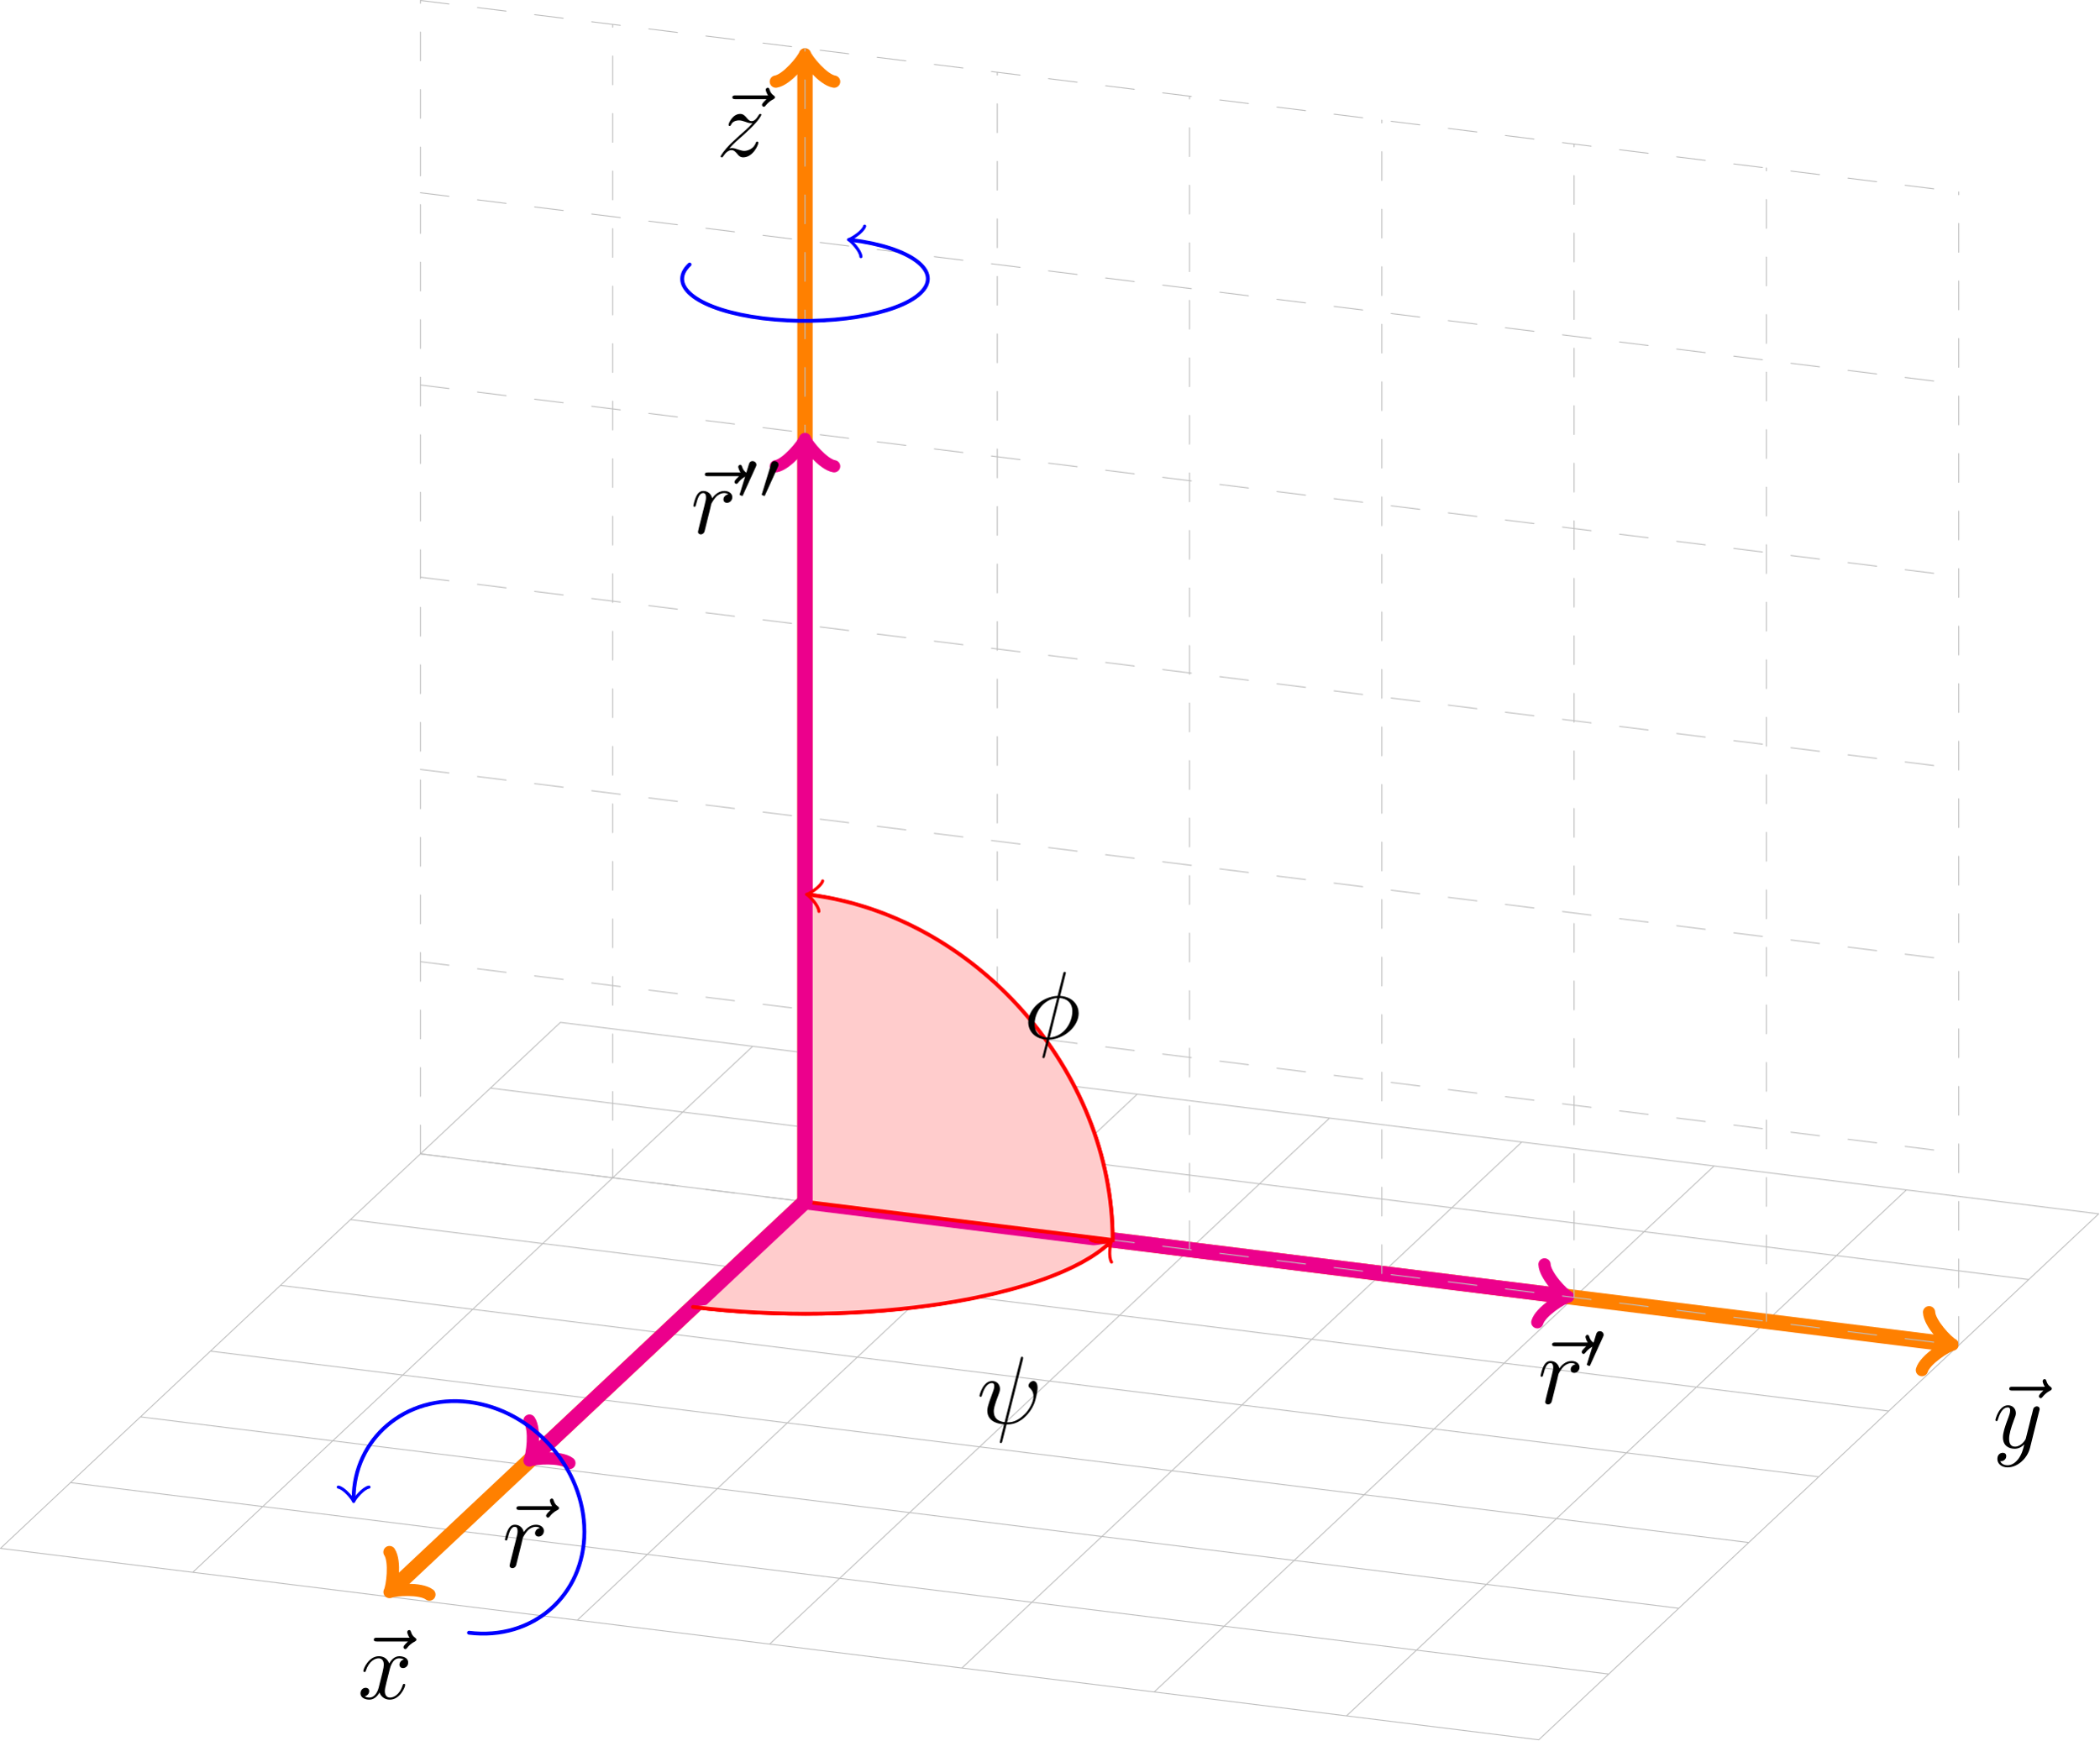
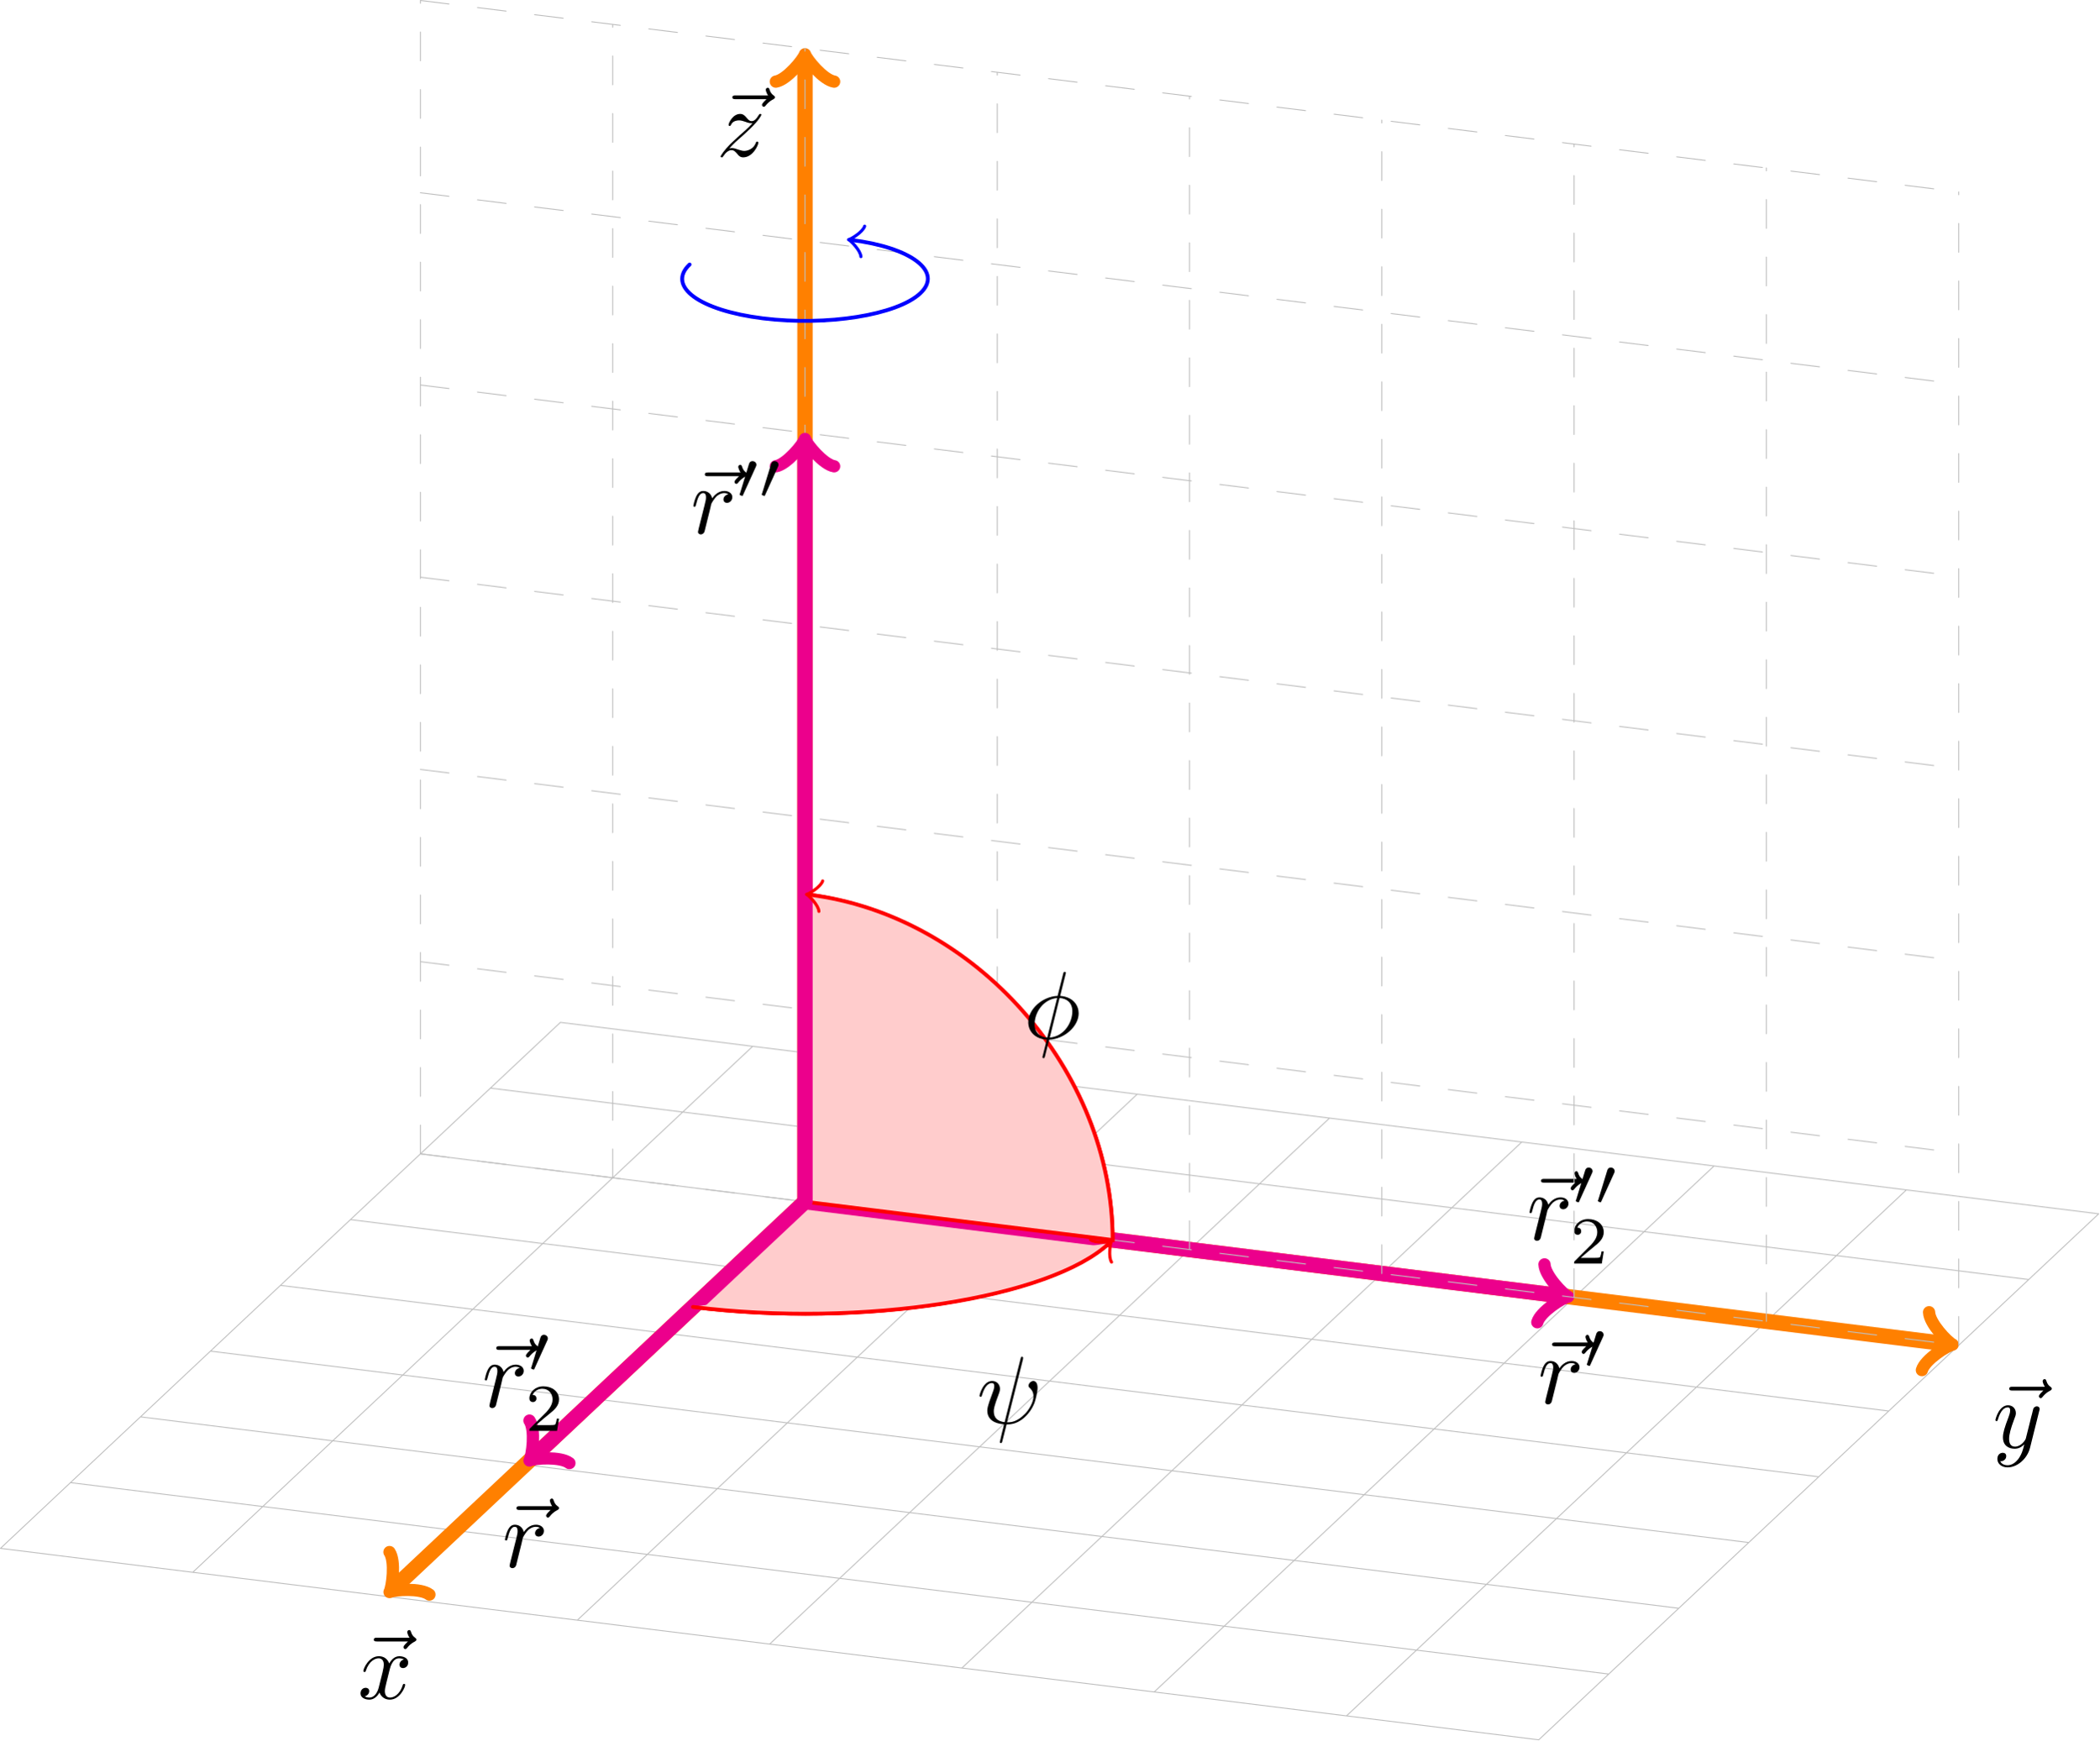
<svg xmlns="http://www.w3.org/2000/svg" xmlns:xlink="http://www.w3.org/1999/xlink" width="218.061pt" height="180.831pt" viewBox="0 0 218.061 180.831" version="1.1">
  <defs>
    <g>
      <symbol overflow="visible" id="glyph0-0">
        <path style="stroke:none;" d="" />
      </symbol>
      <symbol overflow="visible" id="glyph0-1">
        <path style="stroke:none;" d="M 5.359 -5.938 C 5.219 -5.797 4.891 -5.516 4.891 -5.344 C 4.891 -5.25 4.984 -5.141 5.078 -5.141 C 5.172 -5.141 5.219 -5.219 5.281 -5.281 C 5.391 -5.422 5.625 -5.703 6.062 -5.922 C 6.125 -5.969 6.234 -6.016 6.234 -6.125 C 6.234 -6.234 6.156 -6.281 6.094 -6.328 C 5.875 -6.484 5.766 -6.656 5.688 -6.891 C 5.656 -6.984 5.625 -7.125 5.484 -7.125 C 5.344 -7.125 5.281 -6.984 5.281 -6.906 C 5.281 -6.859 5.359 -6.547 5.516 -6.328 L 2.156 -6.328 C 2 -6.328 1.812 -6.328 1.812 -6.125 C 1.812 -5.938 2 -5.938 2.156 -5.938 Z M 5.359 -5.938 " />
      </symbol>
      <symbol overflow="visible" id="glyph0-2">
        <path style="stroke:none;" d="M 1.328 -0.828 C 1.859 -1.406 2.156 -1.656 2.516 -1.969 C 2.516 -1.969 3.125 -2.5 3.484 -2.859 C 4.438 -3.781 4.656 -4.266 4.656 -4.312 C 4.656 -4.406 4.562 -4.406 4.547 -4.406 C 4.469 -4.406 4.453 -4.391 4.391 -4.297 C 4.094 -3.812 3.891 -3.656 3.656 -3.656 C 3.406 -3.656 3.297 -3.812 3.141 -3.984 C 2.953 -4.203 2.781 -4.406 2.453 -4.406 C 1.703 -4.406 1.25 -3.484 1.25 -3.266 C 1.25 -3.219 1.281 -3.156 1.359 -3.156 C 1.453 -3.156 1.469 -3.203 1.5 -3.266 C 1.688 -3.734 2.266 -3.734 2.344 -3.734 C 2.547 -3.734 2.734 -3.672 2.969 -3.594 C 3.375 -3.438 3.484 -3.438 3.734 -3.438 C 3.375 -3.016 2.547 -2.297 2.359 -2.141 L 1.453 -1.297 C 0.781 -0.625 0.422 -0.062 0.422 0.016 C 0.422 0.109 0.531 0.109 0.547 0.109 C 0.625 0.109 0.641 0.094 0.703 -0.016 C 0.938 -0.375 1.234 -0.641 1.562 -0.641 C 1.781 -0.641 1.891 -0.547 2.141 -0.266 C 2.297 -0.047 2.484 0.109 2.766 0.109 C 3.766 0.109 4.344 -1.156 4.344 -1.422 C 4.344 -1.469 4.297 -1.531 4.219 -1.531 C 4.125 -1.531 4.109 -1.469 4.078 -1.391 C 3.844 -0.75 3.203 -0.562 2.875 -0.562 C 2.688 -0.562 2.5 -0.625 2.297 -0.688 C 1.953 -0.812 1.797 -0.859 1.594 -0.859 C 1.578 -0.859 1.422 -0.859 1.328 -0.828 Z M 1.328 -0.828 " />
      </symbol>
      <symbol overflow="visible" id="glyph0-3">
        <path style="stroke:none;" d="M 4.844 -3.797 C 4.891 -3.938 4.891 -3.953 4.891 -4.031 C 4.891 -4.203 4.75 -4.297 4.594 -4.297 C 4.5 -4.297 4.344 -4.234 4.25 -4.094 C 4.234 -4.031 4.141 -3.734 4.109 -3.547 C 4.031 -3.297 3.969 -3.016 3.906 -2.75 L 3.453 -0.953 C 3.422 -0.812 2.984 -0.109 2.328 -0.109 C 1.828 -0.109 1.719 -0.547 1.719 -0.922 C 1.719 -1.375 1.891 -2 2.219 -2.875 C 2.375 -3.281 2.422 -3.391 2.422 -3.594 C 2.422 -4.031 2.109 -4.406 1.609 -4.406 C 0.656 -4.406 0.297 -2.953 0.297 -2.875 C 0.297 -2.766 0.391 -2.766 0.406 -2.766 C 0.516 -2.766 0.516 -2.797 0.562 -2.953 C 0.844 -3.891 1.234 -4.188 1.578 -4.188 C 1.656 -4.188 1.828 -4.188 1.828 -3.875 C 1.828 -3.625 1.719 -3.359 1.656 -3.172 C 1.25 -2.109 1.078 -1.547 1.078 -1.078 C 1.078 -0.188 1.703 0.109 2.297 0.109 C 2.688 0.109 3.016 -0.062 3.297 -0.344 C 3.172 0.172 3.047 0.672 2.656 1.203 C 2.391 1.531 2.016 1.828 1.562 1.828 C 1.422 1.828 0.969 1.797 0.797 1.406 C 0.953 1.406 1.094 1.406 1.219 1.281 C 1.328 1.203 1.422 1.062 1.422 0.875 C 1.422 0.562 1.156 0.531 1.062 0.531 C 0.828 0.531 0.5 0.688 0.5 1.172 C 0.5 1.672 0.938 2.047 1.562 2.047 C 2.578 2.047 3.609 1.141 3.891 0.016 Z M 4.844 -3.797 " />
      </symbol>
      <symbol overflow="visible" id="glyph0-4">
        <path style="stroke:none;" d="M 3.328 -3.016 C 3.391 -3.266 3.625 -4.188 4.312 -4.188 C 4.359 -4.188 4.609 -4.188 4.812 -4.062 C 4.531 -4 4.344 -3.766 4.344 -3.516 C 4.344 -3.359 4.453 -3.172 4.719 -3.172 C 4.938 -3.172 5.25 -3.344 5.25 -3.75 C 5.25 -4.266 4.672 -4.406 4.328 -4.406 C 3.75 -4.406 3.406 -3.875 3.281 -3.656 C 3.031 -4.312 2.5 -4.406 2.203 -4.406 C 1.172 -4.406 0.594 -3.125 0.594 -2.875 C 0.594 -2.766 0.703 -2.766 0.719 -2.766 C 0.797 -2.766 0.828 -2.797 0.844 -2.875 C 1.188 -3.938 1.844 -4.188 2.188 -4.188 C 2.375 -4.188 2.719 -4.094 2.719 -3.516 C 2.719 -3.203 2.547 -2.547 2.188 -1.141 C 2.031 -0.531 1.672 -0.109 1.234 -0.109 C 1.172 -0.109 0.953 -0.109 0.734 -0.234 C 0.984 -0.297 1.203 -0.5 1.203 -0.781 C 1.203 -1.047 0.984 -1.125 0.844 -1.125 C 0.531 -1.125 0.297 -0.875 0.297 -0.547 C 0.297 -0.094 0.781 0.109 1.219 0.109 C 1.891 0.109 2.25 -0.594 2.266 -0.641 C 2.391 -0.281 2.75 0.109 3.344 0.109 C 4.375 0.109 4.938 -1.172 4.938 -1.422 C 4.938 -1.531 4.859 -1.531 4.828 -1.531 C 4.734 -1.531 4.719 -1.484 4.688 -1.422 C 4.359 -0.344 3.688 -0.109 3.375 -0.109 C 2.984 -0.109 2.828 -0.422 2.828 -0.766 C 2.828 -0.984 2.875 -1.203 2.984 -1.641 Z M 3.328 -3.016 " />
      </symbol>
      <symbol overflow="visible" id="glyph0-5">
        <path style="stroke:none;" d="M 0.875 -0.594 C 0.844 -0.438 0.781 -0.203 0.781 -0.156 C 0.781 0.016 0.922 0.109 1.078 0.109 C 1.203 0.109 1.375 0.031 1.453 -0.172 C 1.469 -0.203 1.797 -1.562 1.844 -1.75 C 1.922 -2.078 2.109 -2.766 2.156 -3.047 C 2.203 -3.172 2.484 -3.641 2.719 -3.859 C 2.797 -3.922 3.094 -4.188 3.516 -4.188 C 3.781 -4.188 3.922 -4.062 3.938 -4.062 C 3.641 -4.016 3.422 -3.781 3.422 -3.516 C 3.422 -3.359 3.531 -3.172 3.797 -3.172 C 4.062 -3.172 4.344 -3.406 4.344 -3.766 C 4.344 -4.109 4.031 -4.406 3.516 -4.406 C 2.875 -4.406 2.438 -3.922 2.25 -3.641 C 2.156 -4.094 1.797 -4.406 1.328 -4.406 C 0.875 -4.406 0.688 -4.016 0.594 -3.844 C 0.422 -3.5 0.297 -2.906 0.297 -2.875 C 0.297 -2.766 0.391 -2.766 0.406 -2.766 C 0.516 -2.766 0.516 -2.781 0.578 -3 C 0.75 -3.703 0.953 -4.188 1.312 -4.188 C 1.469 -4.188 1.609 -4.109 1.609 -3.734 C 1.609 -3.516 1.578 -3.406 1.453 -2.891 Z M 0.875 -0.594 " />
      </symbol>
      <symbol overflow="visible" id="glyph0-6">
        <path style="stroke:none;" d="M 4.812 -6.656 C 4.812 -6.703 4.828 -6.766 4.828 -6.812 C 4.828 -6.906 4.766 -6.922 4.719 -6.922 C 4.609 -6.922 4.609 -6.891 4.562 -6.719 L 2.906 -0.125 C 2.156 -0.219 1.781 -0.594 1.781 -1.25 C 1.781 -1.453 1.781 -1.703 2.312 -3.094 C 2.359 -3.219 2.422 -3.391 2.422 -3.594 C 2.422 -4.031 2.109 -4.406 1.609 -4.406 C 0.656 -4.406 0.297 -2.953 0.297 -2.875 C 0.297 -2.766 0.391 -2.766 0.406 -2.766 C 0.516 -2.766 0.516 -2.797 0.562 -2.953 C 0.844 -3.891 1.234 -4.188 1.578 -4.188 C 1.656 -4.188 1.828 -4.188 1.828 -3.875 C 1.828 -3.609 1.719 -3.359 1.594 -3.016 C 1.109 -1.75 1.109 -1.5 1.109 -1.328 C 1.109 -0.375 1.891 0.031 2.844 0.094 C 2.766 0.453 2.766 0.469 2.625 1 C 2.609 1.109 2.406 1.906 2.406 1.938 C 2.406 1.953 2.406 2.047 2.516 2.047 C 2.547 2.047 2.594 2.047 2.609 2 C 2.641 1.984 2.703 1.734 2.734 1.594 L 3.109 0.109 C 3.484 0.109 4.359 0.109 5.297 -0.953 C 5.703 -1.422 5.906 -1.859 6.016 -2.156 C 6.109 -2.406 6.328 -3.266 6.328 -3.703 C 6.328 -4.266 6.062 -4.406 5.891 -4.406 C 5.641 -4.406 5.391 -4.141 5.391 -3.922 C 5.391 -3.797 5.453 -3.734 5.547 -3.656 C 5.656 -3.547 5.906 -3.297 5.906 -2.812 C 5.906 -2.172 5.391 -1.359 5.031 -1 C 4.156 -0.109 3.516 -0.109 3.156 -0.109 Z M 4.812 -6.656 " />
      </symbol>
      <symbol overflow="visible" id="glyph0-7">
        <path style="stroke:none;" d="M 4.359 -6.672 C 4.359 -6.703 4.391 -6.812 4.391 -6.812 C 4.391 -6.828 4.391 -6.922 4.266 -6.922 C 4.172 -6.922 4.156 -6.891 4.109 -6.719 L 3.531 -4.422 C 1.953 -4.359 0.484 -3.047 0.484 -1.688 C 0.484 -0.734 1.188 0.047 2.406 0.125 C 2.328 0.422 2.25 0.75 2.172 1.062 C 2.047 1.531 1.953 1.906 1.953 1.938 C 1.953 2.031 2.031 2.047 2.078 2.047 C 2.125 2.047 2.141 2.031 2.172 2 C 2.188 1.984 2.25 1.75 2.281 1.609 L 2.656 0.125 C 4.266 0.062 5.719 -1.281 5.719 -2.609 C 5.719 -3.406 5.188 -4.312 3.797 -4.422 Z M 2.453 -0.094 C 1.859 -0.125 1.141 -0.484 1.141 -1.469 C 1.141 -2.672 2 -4.062 3.484 -4.203 Z M 3.734 -4.203 C 4.5 -4.156 5.062 -3.703 5.062 -2.828 C 5.062 -1.641 4.203 -0.219 2.719 -0.094 Z M 3.734 -4.203 " />
      </symbol>
      <symbol overflow="visible" id="glyph1-0">
        <path style="stroke:none;" d="" />
      </symbol>
      <symbol overflow="visible" id="glyph1-1">
        <path style="stroke:none;" d="M 1.906 -6.141 C 1.906 -6.406 1.688 -6.672 1.391 -6.672 C 1.047 -6.672 0.844 -6.391 0.844 -6.141 C 0.844 -5.875 1.078 -5.609 1.375 -5.609 C 1.719 -5.609 1.906 -5.891 1.906 -6.141 Z M 1.906 -6.141 " />
      </symbol>
      <symbol overflow="visible" id="glyph1-2">
        <path style="stroke:none;" d="M 4.25 -6.016 C 4.25 -6.359 4.25 -6.5 5.203 -6.5 L 5.531 -6.5 L 5.531 -6.812 C 5.172 -6.781 4.25 -6.781 3.844 -6.781 C 3.438 -6.781 2.516 -6.781 2.156 -6.812 L 2.156 -6.5 L 2.484 -6.5 C 3.422 -6.5 3.422 -6.375 3.422 -6.016 L 3.422 -1.594 C 2.125 -1.938 2.078 -3.484 2.078 -4.125 C 2.062 -5.328 1.625 -5.516 1.188 -5.516 L 0.812 -5.516 C 0.672 -5.516 0.562 -5.516 0.562 -5.406 C 0.562 -5.359 0.594 -5.312 0.656 -5.297 C 0.984 -5.266 1.234 -5.125 1.25 -3.953 C 1.25 -3.719 1.281 -2.938 1.75 -2.266 C 2.141 -1.719 2.75 -1.438 3.422 -1.344 L 3.422 -0.781 C 3.422 -0.453 3.422 -0.312 2.484 -0.312 L 2.156 -0.312 L 2.156 0 C 2.516 -0.031 3.422 -0.031 3.844 -0.031 C 4.25 -0.031 5.172 -0.031 5.531 0 L 5.531 -0.312 L 5.203 -0.312 C 4.25 -0.312 4.25 -0.438 4.25 -0.781 L 4.25 -1.344 C 4.969 -1.438 5.578 -1.734 5.969 -2.25 C 6.484 -2.953 6.5 -3.75 6.5 -4.188 C 6.5 -4.344 6.516 -5.234 7.047 -5.297 C 7.109 -5.312 7.172 -5.328 7.172 -5.406 C 7.172 -5.516 7.094 -5.516 6.938 -5.516 L 6.562 -5.516 C 6.172 -5.516 5.688 -5.453 5.672 -4 C 5.656 -2.906 5.328 -1.859 4.25 -1.594 Z M 4.25 -6.016 " />
      </symbol>
      <symbol overflow="visible" id="glyph2-0">
        <path style="stroke:none;" d="" />
      </symbol>
      <symbol overflow="visible" id="glyph2-1">
        <path style="stroke:none;" d="M 2.016 -3.297 C 2.078 -3.406 2.078 -3.469 2.078 -3.516 C 2.078 -3.734 1.891 -3.891 1.672 -3.891 C 1.406 -3.891 1.328 -3.672 1.297 -3.562 L 0.375 -0.547 C 0.359 -0.531 0.328 -0.453 0.328 -0.438 C 0.328 -0.359 0.547 -0.281 0.609 -0.281 C 0.656 -0.281 0.656 -0.297 0.703 -0.406 Z M 2.016 -3.297 " />
+       </symbol>
+       <symbol overflow="visible" id="glyph3-0">
+         <path style="stroke:none;" d="" />
+       </symbol>
+       <symbol overflow="visible" id="glyph3-1">
+         <path style="stroke:none;" d="M 3.516 -1.266 L 3.281 -1.266 C 3.266 -1.109 3.188 -0.703 3.094 -0.641 C 3.047 -0.594 2.516 -0.594 2.406 -0.594 L 1.125 -0.594 C 1.859 -1.234 2.109 -1.438 2.516 -1.766 C 3.031 -2.172 3.516 -2.609 3.516 -3.266 C 3.516 -4.109 2.781 -4.625 1.891 -4.625 C 1.031 -4.625 0.438 -4.016 0.438 -3.375 C 0.438 -3.031 0.734 -2.984 0.812 -2.984 C 0.969 -2.984 1.172 -3.109 1.172 -3.359 C 1.172 -3.484 1.125 -3.734 0.766 -3.734 C 0.984 -4.219 1.453 -4.375 1.781 -4.375 C 2.484 -4.375 2.844 -3.828 2.844 -3.266 C 2.844 -2.656 2.406 -2.188 2.188 -1.938 L 0.516 -0.266 C 0.438 -0.203 0.438 -0.188 0.438 0 L 3.312 0 Z M 3.516 -1.266 " />
      </symbol>
    </g>
    <clipPath id="clip1">
      <path d="M 0 104 L 218.062 104 L 218.062 180.832 L 0 180.832 Z M 0 104 " />
    </clipPath>
    <clipPath id="clip2">
      <path d="M 18 102 L 107 102 L 107 180.832 L 18 180.832 Z M 18 102 " />
    </clipPath>
    <clipPath id="clip3">
      <path d="M 61 102 L 218.062 102 L 218.062 163 L 61 163 Z M 61 102 " />
    </clipPath>
  </defs>
  <g id="surface1">
    <path style="fill:none;stroke-width:1.594;stroke-linecap:round;stroke-linejoin:miter;stroke:rgb(100%,50%,0%);stroke-opacity:1;stroke-miterlimit:10;" d="M 0 0.001 L 0 118.661 " transform="matrix(1,0,0,-1,83.621,124.872)" />
    <path style="fill:none;stroke-width:1.275;stroke-linecap:round;stroke-linejoin:round;stroke:rgb(100%,50%,0%);stroke-opacity:1;stroke-miterlimit:10;" d="M -2.271 3.027 C -2.084 1.894 -0.002 0.187 0.568 -0 C -0.002 -0.188 -2.084 -1.895 -2.271 -3.027 " transform="matrix(0,-1,-1,0,83.621,6.2091)" />
    <g style="fill:rgb(0%,0%,0%);fill-opacity:1;">
      <use xlink:href="#glyph0-1" x="74.265" y="16.241" />
    </g>
    <g style="fill:rgb(0%,0%,0%);fill-opacity:1;">
      <use xlink:href="#glyph0-2" x="74.434" y="16.241" />
    </g>
    <g clip-path="url(#clip1)" clip-rule="nonzero">
      <path style="fill:none;stroke-width:0.1;stroke-linecap:round;stroke-linejoin:miter;stroke:rgb(75%,75%,75%);stroke-opacity:1;stroke-miterlimit:10;" d="M -25.41 18.638 L -83.574 -36.019 M -5.434 16.149 L -63.598 -38.503 M 14.539 13.665 L -43.621 -40.991 M 34.516 11.177 L -23.648 -43.476 M 54.492 8.692 L -3.672 -45.964 M 74.465 6.204 L 16.301 -48.448 M 94.442 3.72 L 36.277 -50.937 M 114.418 1.231 L 56.254 -53.425 M 134.391 -1.257 L 76.227 -55.909 M -25.41 18.638 L 134.391 -1.257 M -32.68 11.806 L 127.121 -8.085 M -39.949 4.974 L 119.852 -14.917 M -47.223 -1.858 L 112.582 -21.749 M -54.492 -8.691 L 105.309 -28.581 M -61.762 -15.523 L 98.039 -35.413 M -69.031 -22.355 L 90.77 -42.245 M -76.301 -29.187 L 83.5 -49.077 M -83.574 -36.019 L 76.227 -55.909 " transform="matrix(1,0,0,-1,83.621,124.872)" />
    </g>
    <g style="fill:rgb(0%,0%,0%);fill-opacity:1;">
      <use xlink:href="#glyph1-1" x="101.498" y="123.464" />
    </g>
    <g style="fill:rgb(0%,0%,0%);fill-opacity:1;">
      <use xlink:href="#glyph1-2" x="99.007" y="125.982" />
    </g>
    <g style="fill:rgb(0%,0%,0%);fill-opacity:1;">
      <use xlink:href="#glyph0-1" x="106.588" y="125.982" />
    </g>
    <g style="fill:rgb(0%,0%,0%);fill-opacity:1;">
      <use xlink:href="#glyph0-2" x="106.757" y="125.982" />
    </g>
    <g clip-path="url(#clip2)" clip-rule="nonzero">
      <path style="fill:none;stroke-width:1.594;stroke-linecap:round;stroke-linejoin:miter;stroke:rgb(100%,50%,0%);stroke-opacity:1;stroke-miterlimit:10;" d="M 0 0.001 L -42.746 -40.167 " transform="matrix(1,0,0,-1,83.621,124.872)" />
    </g>
    <path style="fill:none;stroke-width:1.275;stroke-linecap:round;stroke-linejoin:round;stroke:rgb(100%,50%,0%);stroke-opacity:1;stroke-miterlimit:10;" d="M -2.272 3.027 C -2.082 1.894 -0.001 0.19 0.566 0.001 C 0 -0.191 -2.083 -1.895 -2.272 -3.031 " transform="matrix(-0.7287,0.68475,0.68475,0.7287,40.87694,165.0375)" />
    <g clip-path="url(#clip3)" clip-rule="nonzero">
      <path style="fill:none;stroke-width:1.594;stroke-linecap:round;stroke-linejoin:miter;stroke:rgb(100%,50%,0%);stroke-opacity:1;stroke-miterlimit:10;" d="M 0 0.001 L 118.656 -14.769 " transform="matrix(1,0,0,-1,83.621,124.872)" />
    </g>
    <path style="fill:none;stroke-width:1.275;stroke-linecap:round;stroke-linejoin:round;stroke:rgb(100%,50%,0%);stroke-opacity:1;stroke-miterlimit:10;" d="M -2.273 3.029 C -2.084 1.891 0.002 0.19 0.568 0.001 C 0.001 -0.188 -2.081 -1.892 -2.271 -3.029 " transform="matrix(0.99231,0.1235,0.1235,-0.99231,202.2756,139.6418)" />
    <path style="fill-rule:nonzero;fill:rgb(100%,79.999%,79.999%);fill-opacity:1;stroke-width:0.399;stroke-linecap:round;stroke-linejoin:miter;stroke:rgb(100%,0%,0%);stroke-opacity:1;stroke-miterlimit:10;" d="M 0 0.001 L -11.633 -10.933 C 6.02 -13.128 25.535 -10.015 31.961 -3.98 Z M 0 0.001 " transform="matrix(1,0,0,-1,83.621,124.872)" />
    <path style="fill:none;stroke-width:1.594;stroke-linecap:round;stroke-linejoin:miter;stroke:rgb(92.549%,0%,54.9%);stroke-opacity:1;stroke-miterlimit:10;" d="M 0 0.001 L -28.203 -26.503 " transform="matrix(1,0,0,-1,83.621,124.872)" />
    <path style="fill:none;stroke-width:1.275;stroke-linecap:round;stroke-linejoin:round;stroke:rgb(92.549%,0%,54.9%);stroke-opacity:1;stroke-miterlimit:10;" d="M -2.271 3.031 C -2.081 1.893 0 0.189 0.567 -0.001 C -0.002 -0.19 -2.082 -1.891 -2.271 -3.027 " transform="matrix(-0.7287,0.68475,0.68475,0.7287,55.41777,151.3738)" />
    <path style="fill:none;stroke-width:1.594;stroke-linecap:round;stroke-linejoin:miter;stroke:rgb(92.549%,0%,54.9%);stroke-opacity:1;stroke-miterlimit:10;" d="M 0 0.001 L 78.703 -9.796 " transform="matrix(1,0,0,-1,83.621,124.872)" />
    <path style="fill:none;stroke-width:1.275;stroke-linecap:round;stroke-linejoin:round;stroke:rgb(92.549%,0%,54.9%);stroke-opacity:1;stroke-miterlimit:10;" d="M -2.272 3.029 C -2.083 1.891 -0.001 0.19 0.57 0.001 C -0.001 -0.188 -2.084 -1.892 -2.269 -3.029 " transform="matrix(0.99231,0.1235,0.1235,-0.99231,162.3253,134.6689)" />
    <path style="fill-rule:nonzero;fill:rgb(100%,79.999%,79.999%);fill-opacity:1;stroke-width:0.399;stroke-linecap:round;stroke-linejoin:miter;stroke:rgb(100%,0%,0%);stroke-opacity:1;stroke-miterlimit:10;" d="M -11.633 -10.933 C 6.02 -13.128 25.535 -10.015 31.625 -4.292 " transform="matrix(1,0,0,-1,83.621,124.872)" />
    <path style="fill:none;stroke-width:0.319;stroke-linecap:round;stroke-linejoin:round;stroke:rgb(100%,0%,0%);stroke-opacity:1;stroke-miterlimit:10;" d="M -1.194 1.594 C -1.095 0.997 0.002 0.1 0.298 -0.001 C -0 -0.102 -1.097 -0.995 -1.194 -1.595 " transform="matrix(0.72871,-0.68477,-0.68477,-0.72871,115.2468,129.164)" />
    <g style="fill:rgb(0%,0%,0%);fill-opacity:1;">
      <use xlink:href="#glyph0-1" x="206.908" y="150.428" />
    </g>
    <g style="fill:rgb(0%,0%,0%);fill-opacity:1;">
      <use xlink:href="#glyph0-3" x="206.988" y="150.428" />
    </g>
    <g style="fill:rgb(0%,0%,0%);fill-opacity:1;">
      <use xlink:href="#glyph0-1" x="37.019" y="176.5" />
    </g>
    <g style="fill:rgb(0%,0%,0%);fill-opacity:1;">
      <use xlink:href="#glyph0-4" x="37.149" y="176.5" />
    </g>
    <g style="fill:rgb(0%,0%,0%);fill-opacity:1;">
      <use xlink:href="#glyph0-1" x="51.837" y="162.837" />
    </g>
    <g style="fill:rgb(0%,0%,0%);fill-opacity:1;">
      <use xlink:href="#glyph0-5" x="52.156" y="162.837" />
    </g>
    <g style="fill:rgb(0%,0%,0%);fill-opacity:1;">
+       <use xlink:href="#glyph0-1" x="49.74" y="146.207" />
+     </g>
+     <g style="fill:rgb(0%,0%,0%);fill-opacity:1;">
+       <use xlink:href="#glyph0-5" x="50.059" y="146.207" />
+     </g>
+     <g style="fill:rgb(0%,0%,0%);fill-opacity:1;">
+       <use xlink:href="#glyph2-1" x="54.83" y="142.591" />
+     </g>
+     <g style="fill:rgb(0%,0%,0%);fill-opacity:1;">
+       <use xlink:href="#glyph3-1" x="54.553" y="148.679" />
+     </g>
+     <g style="fill:rgb(0%,0%,0%);fill-opacity:1;">
+       <use xlink:href="#glyph0-1" x="158.272" y="128.825" />
+     </g>
+     <g style="fill:rgb(0%,0%,0%);fill-opacity:1;">
+       <use xlink:href="#glyph0-5" x="158.591" y="128.825" />
+     </g>
+     <g style="fill:rgb(0%,0%,0%);fill-opacity:1;">
+       <use xlink:href="#glyph2-1" x="163.361" y="125.21" />
+       <use xlink:href="#glyph2-1" x="165.658" y="125.21" />
+     </g>
+     <g style="fill:rgb(0%,0%,0%);fill-opacity:1;">
+       <use xlink:href="#glyph3-1" x="163.084" y="131.298" />
+     </g>
+     <g style="fill:rgb(0%,0%,0%);fill-opacity:1;">
      <use xlink:href="#glyph0-1" x="159.42" y="145.827" />
    </g>
    <g style="fill:rgb(0%,0%,0%);fill-opacity:1;">
      <use xlink:href="#glyph0-5" x="159.739" y="145.827" />
    </g>
    <g style="fill:rgb(0%,0%,0%);fill-opacity:1;">
      <use xlink:href="#glyph2-1" x="164.509" y="142.212" />
    </g>
    <g style="fill:rgb(0%,0%,0%);fill-opacity:1;">
      <use xlink:href="#glyph0-6" x="101.454" y="147.903" />
    </g>
    <path style="fill:none;stroke-width:0.1;stroke-linecap:round;stroke-linejoin:miter;stroke:rgb(75%,75%,75%);stroke-opacity:1;stroke-dasharray:2.989,2.989;stroke-miterlimit:10;" d="M -39.949 4.974 L 119.852 -14.917 M -39.949 24.946 L 119.852 5.056 M -39.949 44.923 L 119.852 25.032 M -39.949 64.899 L 119.852 45.005 M -39.949 84.872 L 119.852 64.981 M -39.949 104.849 L 119.852 84.958 M -39.949 124.825 L 119.852 104.931 M -39.949 4.974 L -39.949 124.825 M -19.976 2.485 L -19.976 122.337 M 0 0.001 L 0 119.852 M 19.977 -2.487 L 19.977 117.364 M 39.949 -4.972 L 39.949 114.88 M 59.926 -7.46 L 59.926 112.392 M 79.899 -9.944 L 79.899 109.903 M 99.875 -12.433 L 99.875 107.419 M 119.852 -14.917 L 119.852 104.931 " transform="matrix(1,0,0,-1,83.621,124.872)" />
    <path style="fill-rule:nonzero;fill:rgb(100%,79.999%,79.999%);fill-opacity:1;stroke-width:0.399;stroke-linecap:round;stroke-linejoin:miter;stroke:rgb(100%,0%,0%);stroke-opacity:1;stroke-miterlimit:10;" d="M 0 0.001 L 31.961 -3.98 C 31.961 13.673 17.652 29.763 0 31.958 Z M 0 0.001 " transform="matrix(1,0,0,-1,83.621,124.872)" />
    <path style="fill:none;stroke-width:1.594;stroke-linecap:round;stroke-linejoin:miter;stroke:rgb(92.549%,0%,54.9%);stroke-opacity:1;stroke-miterlimit:10;" d="M 0 0.001 L 0 78.696 " transform="matrix(1,0,0,-1,83.621,124.872)" />
    <path style="fill:none;stroke-width:1.275;stroke-linecap:round;stroke-linejoin:round;stroke:rgb(92.549%,0%,54.9%);stroke-opacity:1;stroke-miterlimit:10;" d="M -2.272 3.027 C -2.081 1.894 0.001 0.187 0.568 -0 C 0.001 -0.188 -2.081 -1.895 -2.272 -3.027 " transform="matrix(0,-1,-1,0,83.621,46.17693)" />
    <path style="fill-rule:nonzero;fill:rgb(100%,79.999%,79.999%);fill-opacity:1;stroke-width:0.399;stroke-linecap:round;stroke-linejoin:miter;stroke:rgb(100%,0%,0%);stroke-opacity:1;stroke-miterlimit:10;" d="M 31.961 -3.98 C 31.961 13.673 17.652 29.763 0.453 31.903 " transform="matrix(1,0,0,-1,83.621,124.872)" />
    <path style="fill:none;stroke-width:0.319;stroke-linecap:round;stroke-linejoin:round;stroke:rgb(100%,0%,0%);stroke-opacity:1;stroke-miterlimit:10;" d="M -1.197 1.595 C -1.095 0.997 0.001 0.098 0.3 0.002 C -0.002 -0.099 -1.095 -0.995 -1.194 -1.593 " transform="matrix(-0.99232,-0.1235,-0.1235,0.99232,84.07576,92.96888)" />
    <g style="fill:rgb(0%,0%,0%);fill-opacity:1;">
      <use xlink:href="#glyph0-1" x="71.408" y="55.42" />
    </g>
    <g style="fill:rgb(0%,0%,0%);fill-opacity:1;">
      <use xlink:href="#glyph0-5" x="71.727" y="55.42" />
    </g>
    <g style="fill:rgb(0%,0%,0%);fill-opacity:1;">
      <use xlink:href="#glyph2-1" x="76.497" y="51.805" />
      <use xlink:href="#glyph2-1" x="78.794" y="51.805" />
    </g>
    <g style="fill:rgb(0%,0%,0%);fill-opacity:1;">
-       <use xlink:href="#glyph0-7" x="106.332" y="107.905" />
+       <use xlink:href="#glyph0-7" x="106.333" y="107.905" />
    </g>
    <path style="fill:none;stroke-width:0.399;stroke-linecap:round;stroke-linejoin:miter;stroke:rgb(0%,0%,100%);stroke-opacity:1;stroke-miterlimit:10;" d="M -11.988 97.388 C -14.394 95.122 -10.984 92.618 -4.363 91.794 C 2.258 90.97 9.578 92.138 11.984 94.403 C 14.395 96.665 10.984 99.169 4.816 99.938 " transform="matrix(1,0,0,-1,83.621,124.872)" />
    <path style="fill:none;stroke-width:0.319;stroke-linecap:round;stroke-linejoin:round;stroke:rgb(0%,0%,100%);stroke-opacity:1;stroke-miterlimit:10;" d="M -1.197 1.594 C -1.095 0.996 0 0.101 0.3 0.001 C 0.002 -0.099 -1.095 -0.995 -1.194 -1.594 " transform="matrix(-0.99231,-0.1235,-0.1235,0.99231,88.43846,24.93458)" />
-     <path style="fill:none;stroke-width:0.399;stroke-linecap:round;stroke-linejoin:miter;stroke:rgb(0%,0%,100%);stroke-opacity:1;stroke-miterlimit:10;" d="M -34.902 -44.784 C -28.285 -45.605 -22.918 -40.909 -22.918 -34.288 C -22.918 -27.671 -28.285 -21.636 -34.902 -20.812 C -41.523 -19.991 -46.887 -24.687 -46.887 -30.847 " transform="matrix(1,0,0,-1,83.621,124.872)" />
-     <path style="fill:none;stroke-width:0.319;stroke-linecap:round;stroke-linejoin:round;stroke:rgb(0%,0%,100%);stroke-opacity:1;stroke-miterlimit:10;" d="M -1.196 1.595 C -1.095 0.997 -0.001 0.099 0.3 0.001 C -0.001 -0.101 -1.095 -0.995 -1.196 -1.593 " transform="matrix(0,1,1,0,36.73335,155.7198)" />
  </g>
</svg>
